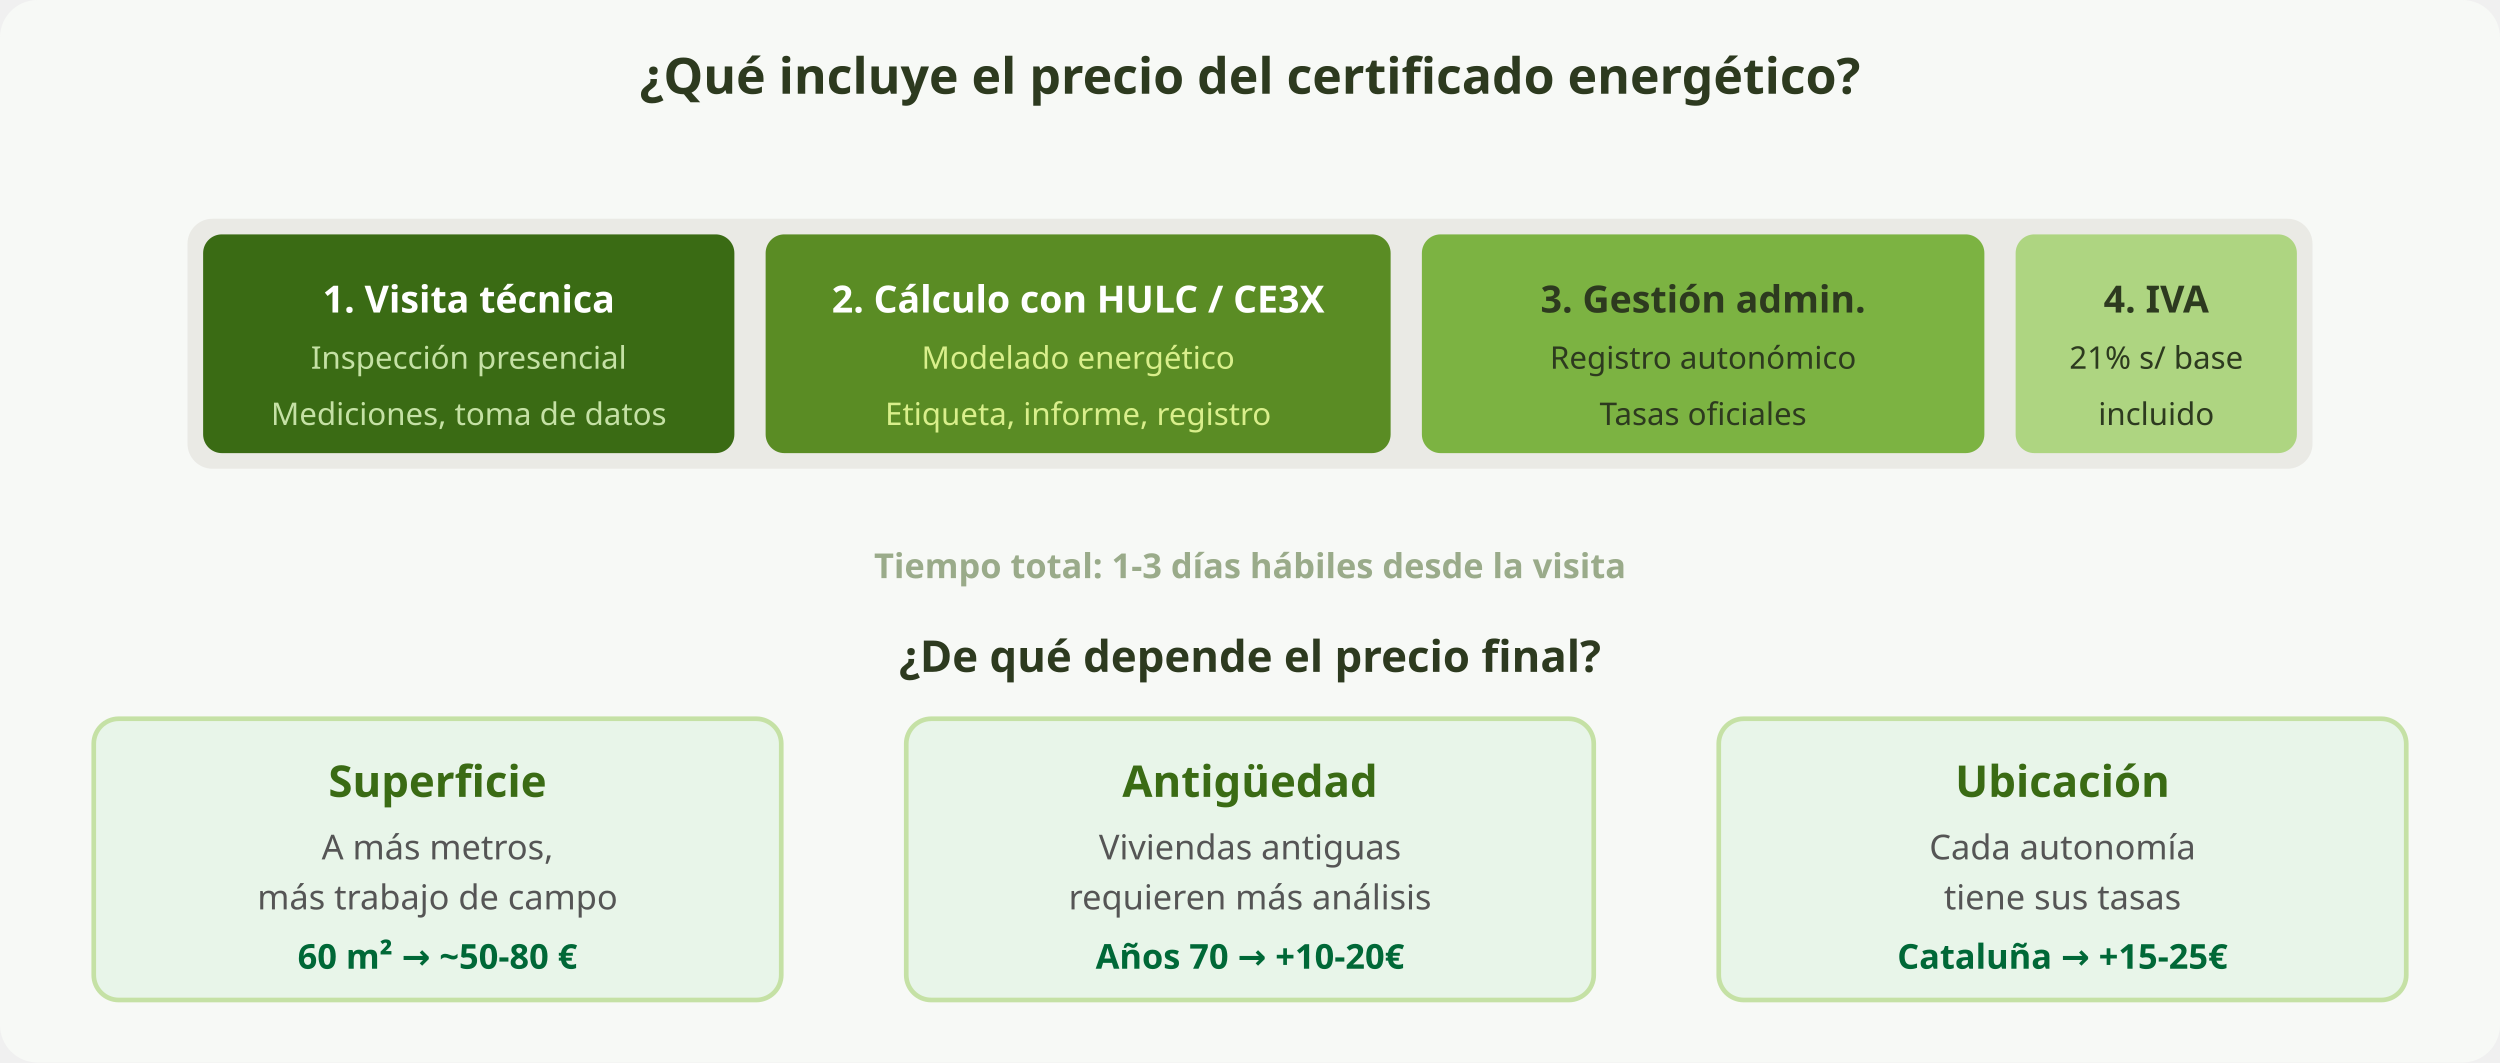
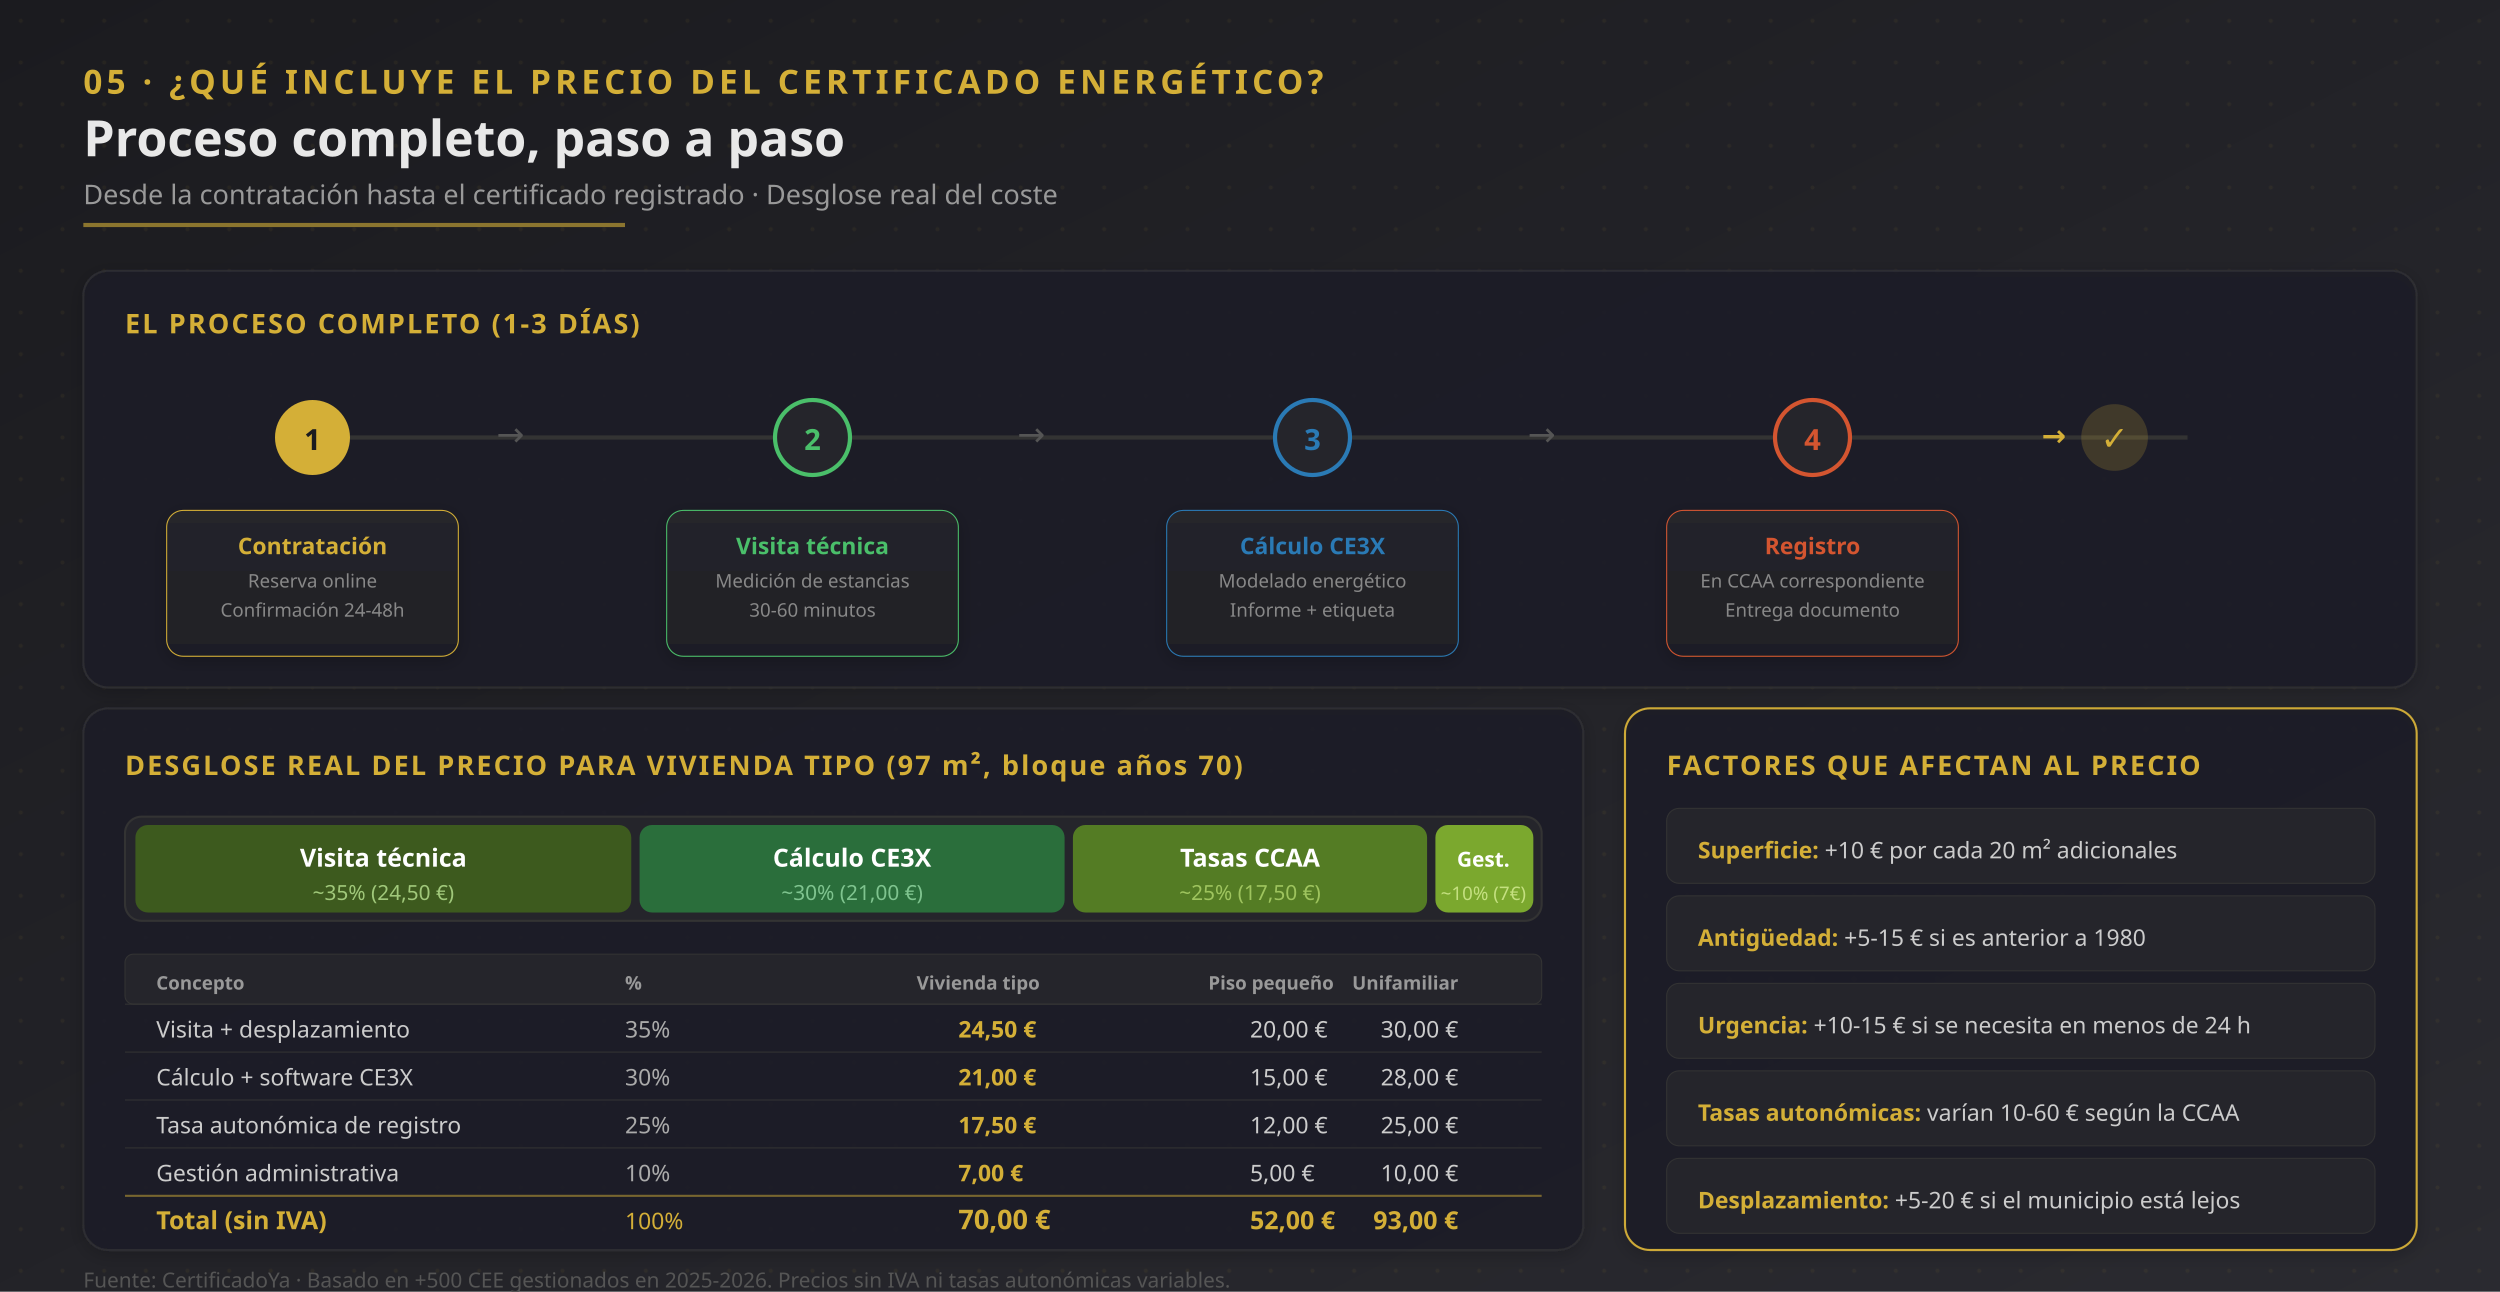
- <svg xmlns="http://www.w3.org/2000/svg" viewBox="0 0 800 340" font-family="Outfit, sans-serif">
+ <svg xmlns="http://www.w3.org/2000/svg" viewBox="0 0 1200 620" font-family="Outfit, 'Segoe UI', sans-serif">
  <defs>
-     <linearGradient id="fw" x1="0" y1="0" x2="1" y2="1">
-       <stop offset="0%" stop-color="#e8e8e8" />
-       <stop offset="100%" stop-color="#d0d0d0" />
+     <linearGradient id="bg" x1="0" y1="0" x2="1" y2="1">
+       <stop offset="0%" stop-color="#1b1b1f" />
+       <stop offset="100%" stop-color="#2a2a30" />
    </linearGradient>
-     <linearGradient id="fd" x1="0" y1="0" x2="1" y2="1">
-       <stop offset="0%" stop-color="#c8b88a" />
-       <stop offset="100%" stop-color="#a8926a" />
+     <linearGradient id="gold" x1="0" y1="0" x2="1" y2="0">
+       <stop offset="0%" stop-color="#d4af37" />
+       <stop offset="100%" stop-color="#c9a032" />
    </linearGradient>
-     <linearGradient id="fg" x1="0" y1="0" x2="1" y2="1">
-       <stop offset="0%" stop-color="#8fbc8f" />
-       <stop offset="100%" stop-color="#6b9b6b" />
+     <linearGradient id="card1" x1="0" y1="0" x2="0" y2="1">
+       <stop offset="0%" stop-color="#25252b" />
+       <stop offset="100%" stop-color="#1f1f25" />
    </linearGradient>
-     <linearGradient id="fb" x1="0" y1="0" x2="1" y2="1">
-       <stop offset="0%" stop-color="#7eb0d0" />
-       <stop offset="100%" stop-color="#5a90b0" />
-     </linearGradient>
+     <filter id="shadow">
+       <feDropShadow dx="0" dy="2" stdDeviation="4" flood-color="#000" flood-opacity=".2" />
+     </filter>
+     <filter id="glowUp">
+       <feDropShadow dx="0" dy="-1" stdDeviation="2" flood-color="#d4af37" flood-opacity=".4" />
+     </filter>
+     <pattern id="dot" width="20" height="20" patternUnits="userSpaceOnUse">
+       <circle cx="10" cy="10" r="1" fill="#d4af37" opacity=".06" />
+     </pattern>
  </defs>
-   <rect width="800" height="340" fill="#f7f9f6" rx="12" />
-   <text x="400" y="30" text-anchor="middle" font-size="16" font-weight="700" fill="#2d3a1f">¿Qué incluye el precio del certificado energético?</text>
-   <rect x="60" y="70" width="680" height="80" fill="#eaeae5" rx="8" />
-   <rect x="65" y="75" width="170" height="70" fill="#3a6b14" rx="6" />
-   <text x="150" y="100" text-anchor="middle" font-size="12" fill="#fff" font-weight="700">1. Visita técnica</text>
-   <text x="150" y="118" text-anchor="middle" font-size="10" fill="#c5e1a5">Inspección presencial</text>
-   <text x="150" y="136" text-anchor="middle" font-size="10" fill="#c5e1a5">Mediciones, toma de datos</text>
-   <rect x="245" y="75" width="200" height="70" fill="#5a8c24" rx="6" />
-   <text x="345" y="100" text-anchor="middle" font-size="12" fill="#fff" font-weight="700">2. Cálculo con HULC / CE3X</text>
-   <text x="345" y="118" text-anchor="middle" font-size="10" fill="#d9ef8b">Modelado energético</text>
-   <text x="345" y="136" text-anchor="middle" font-size="10" fill="#d9ef8b">Etiqueta, informe, registro</text>
-   <rect x="455" y="75" width="180" height="70" fill="#7cb342" rx="6" />
-   <text x="545" y="100" text-anchor="middle" font-size="12" fill="#2d3a1f" font-weight="700">3. Gestión admin.</text>
-   <text x="545" y="118" text-anchor="middle" font-size="10" fill="#2d3a1f">Registro autonómico</text>
-   <text x="545" y="136" text-anchor="middle" font-size="10" fill="#2d3a1f">Tasas oficiales</text>
-   <rect x="645" y="75" width="90" height="70" fill="#aed581" rx="6" />
-   <text x="690" y="100" text-anchor="middle" font-size="12" fill="#2d3a1f" font-weight="700">4. IVA</text>
-   <text x="690" y="118" text-anchor="middle" font-size="10" fill="#2d3a1f">21% s/ base</text>
-   <text x="690" y="136" text-anchor="middle" font-size="10" fill="#2d3a1f">incluido</text>
-   <text x="400" y="185" text-anchor="middle" font-size="11" fill="#9aab8a" font-weight="600">Tiempo total: 1-3 días hábiles desde la visita</text>
-   <text x="400" y="215" text-anchor="middle" font-size="14" font-weight="700" fill="#2d3a1f">¿De qué depende el precio final?</text>
-   <rect x="30" y="230" width="220" height="90" fill="#e8f5e9" rx="8" stroke="#c5e1a5" stroke-width="1.5" />
-   <text x="140" y="255" text-anchor="middle" font-size="14" fill="#3a6b14" font-weight="700">Superficie</text>
-   <text x="140" y="275" text-anchor="middle" font-size="11" fill="#555">A más metros,</text>
-   <text x="140" y="291" text-anchor="middle" font-size="11" fill="#555">más trabajo de campo</text>
-   <text x="140" y="310" text-anchor="middle" font-size="11" fill="#006837" font-weight="600">60 m² → ~50-80 €</text>
-   <rect x="290" y="230" width="220" height="90" fill="#e8f5e9" rx="8" stroke="#c5e1a5" stroke-width="1.5" />
-   <text x="400" y="255" text-anchor="middle" font-size="14" fill="#3a6b14" font-weight="700">Antigüedad</text>
-   <text x="400" y="275" text-anchor="middle" font-size="11" fill="#555">Viviendas antiguas</text>
-   <text x="400" y="291" text-anchor="middle" font-size="11" fill="#555">requieren más análisis</text>
-   <text x="400" y="310" text-anchor="middle" font-size="11" fill="#006837" font-weight="600">Años 70 → +10-20€</text>
-   <rect x="550" y="230" width="220" height="90" fill="#e8f5e9" rx="8" stroke="#c5e1a5" stroke-width="1.5" />
-   <text x="660" y="255" text-anchor="middle" font-size="14" fill="#3a6b14" font-weight="700">Ubicación</text>
-   <text x="660" y="275" text-anchor="middle" font-size="11" fill="#555">Cada autonomía</text>
-   <text x="660" y="291" text-anchor="middle" font-size="11" fill="#555">tiene sus tasas</text>
-   <text x="660" y="310" text-anchor="middle" font-size="11" fill="#006837" font-weight="600">Cataluña → +15-25€</text>
+   <rect width="1200" height="620" fill="url(#bg)" />
+   <rect width="1200" height="620" fill="url(#dot)" />
+   <text x="40" y="45" fill="#d4af37" font-size="16" font-weight="700" letter-spacing="2">05 · ¿QUÉ INCLUYE EL PRECIO DEL CERTIFICADO ENERGÉTICO?</text>
+   <text x="40" y="75" fill="#e8e8e8" font-size="24" font-weight="600">Proceso completo, paso a paso</text>
+   <text x="40" y="98" fill="#999" font-size="13">Desde la contratación hasta el certificado registrado · Desglose real del coste</text>
+   <line x1="40" y1="108" x2="300" y2="108" stroke="#d4af37" stroke-width="2" opacity=".6" />
+   <g filter="url(#shadow)">
+     <rect x="40" y="130" width="1120" height="200" rx="12" fill="#1f1f25" stroke="#2d2d33" stroke-width="1" opacity=".95" />
+   </g>
+   <text x="60" y="160" fill="#d4af37" font-size="13" font-weight="600" letter-spacing="1">EL PROCESO COMPLETO (1-3 DÍAS)</text>
+   <line x1="150" y1="210" x2="1050" y2="210" stroke="#333" stroke-width="2" />
+   <line x1="150" y1="210" x2="1050" y2="210" stroke="url(#gold)" stroke-width="2" stroke-dasharray="0, 900, 225, 900" stroke-linecap="round" />
+   <circle cx="150" cy="210" r="18" fill="#d4af37" />
+   <text x="150" y="216" text-anchor="middle" fill="#1b1b1f" font-size="14" font-weight="700">1</text>
+   <g filter="url(#shadow)">
+     <rect x="80" y="245" width="140" height="70" rx="8" fill="url(#card1)" stroke="#d4af37" stroke-width=".5" />
+   </g>
+   <text x="150" y="266" text-anchor="middle" fill="#d4af37" font-size="11" font-weight="600">Contratación</text>
+   <text x="150" y="282" text-anchor="middle" fill="#888" font-size="9">Reserva online</text>
+   <text x="150" y="296" text-anchor="middle" fill="#888" font-size="9">Confirmación 24-48h</text>
+   <circle cx="390" cy="210" r="18" fill="#25252b" stroke="#4abf6a" stroke-width="2" />
+   <text x="390" y="216" text-anchor="middle" fill="#4abf6a" font-size="14" font-weight="700">2</text>
+   <g filter="url(#shadow)">
+     <rect x="320" y="245" width="140" height="70" rx="8" fill="url(#card1)" stroke="#4abf6a" stroke-width=".5" />
+   </g>
+   <text x="390" y="266" text-anchor="middle" fill="#4abf6a" font-size="11" font-weight="600">Visita técnica</text>
+   <text x="390" y="282" text-anchor="middle" fill="#888" font-size="9">Medición de estancias</text>
+   <text x="390" y="296" text-anchor="middle" fill="#888" font-size="9">30-60 minutos</text>
+   <circle cx="630" cy="210" r="18" fill="#25252b" stroke="#2a7ab5" stroke-width="2" />
+   <text x="630" y="216" text-anchor="middle" fill="#2a7ab5" font-size="14" font-weight="700">3</text>
+   <g filter="url(#shadow)">
+     <rect x="560" y="245" width="140" height="70" rx="8" fill="url(#card1)" stroke="#2a7ab5" stroke-width=".5" />
+   </g>
+   <text x="630" y="266" text-anchor="middle" fill="#2a7ab5" font-size="11" font-weight="600">Cálculo CE3X</text>
+   <text x="630" y="282" text-anchor="middle" fill="#888" font-size="9">Modelado energético</text>
+   <text x="630" y="296" text-anchor="middle" fill="#888" font-size="9">Informe + etiqueta</text>
+   <circle cx="870" cy="210" r="18" fill="#25252b" stroke="#d45530" stroke-width="2" />
+   <text x="870" y="216" text-anchor="middle" fill="#d45530" font-size="14" font-weight="700">4</text>
+   <g filter="url(#shadow)">
+     <rect x="800" y="245" width="140" height="70" rx="8" fill="url(#card1)" stroke="#d45530" stroke-width=".5" />
+   </g>
+   <text x="870" y="266" text-anchor="middle" fill="#d45530" font-size="11" font-weight="600">Registro</text>
+   <text x="870" y="282" text-anchor="middle" fill="#888" font-size="9">En CCAA correspondiente</text>
+   <text x="870" y="296" text-anchor="middle" fill="#888" font-size="9">Entrega documento</text>
+   <text x="245" y="214" text-anchor="middle" fill="#555" font-size="16">→</text>
+   <text x="495" y="214" text-anchor="middle" fill="#555" font-size="16">→</text>
+   <text x="740" y="214" text-anchor="middle" fill="#555" font-size="16">→</text>
+   <text x="980" y="214" fill="#d4af37" font-size="14" font-weight="700">→</text>
+   <circle cx="1015" cy="210" r="16" fill="#d4af37" opacity=".2" />
+   <text x="1015" y="216" text-anchor="middle" fill="#d4af37" font-size="16">✓</text>
+   <g filter="url(#shadow)">
+     <rect x="40" y="340" width="720" height="260" rx="12" fill="#1f1f25" stroke="#2d2d33" stroke-width="1" opacity=".95" />
+   </g>
+   <text x="60" y="372" fill="#d4af37" font-size="13" font-weight="600" letter-spacing="1">DESGLOSE REAL DEL PRECIO PARA VIVIENDA TIPO (97 m², bloque años 70)</text>
+   <rect x="60" y="392" width="680" height="50" rx="8" fill="#25252b" stroke="#333" stroke-width="1" />
+   <rect x="65" y="396" width="238" height="42" rx="6" fill="#3d5a1e" />
+   <text x="184" y="416" text-anchor="middle" fill="#fff" font-size="12" font-weight="600">Visita técnica</text>
+   <text x="184" y="432" text-anchor="middle" fill="#a0c87a" font-size="10">~35% (24,50 €)</text>
+   <rect x="307" y="396" width="204" height="42" rx="6" fill="#2a6e3b" />
+   <text x="409" y="416" text-anchor="middle" fill="#fff" font-size="12" font-weight="600">Cálculo CE3X</text>
+   <text x="409" y="432" text-anchor="middle" fill="#7fc48f" font-size="10">~30% (21,00 €)</text>
+   <rect x="515" y="396" width="170" height="42" rx="6" fill="#547c24" />
+   <text x="600" y="416" text-anchor="middle" fill="#fff" font-size="12" font-weight="600">Tasas CCAA</text>
+   <text x="600" y="432" text-anchor="middle" fill="#9ec45e" font-size="10">~25% (17,50 €)</text>
+   <rect x="689" y="396" width="47" height="42" rx="6" fill="#7ba82e" />
+   <text x="712" y="416" text-anchor="middle" fill="#fff" font-size="10" font-weight="600">Gest.</text>
+   <text x="712" y="432" text-anchor="middle" fill="#c4e080" font-size="9">~10% (7€)</text>
+   <rect x="60" y="458" width="680" height="24" rx="4" fill="#25252b" stroke="#333" stroke-width=".5" />
+   <text x="75" y="475" fill="#999" font-size="9" font-weight="600">Concepto</text>
+   <text x="300" y="475" fill="#999" font-size="9" font-weight="600">%</text>
+   <text x="440" y="475" fill="#999" font-size="9" font-weight="600">Vivienda tipo</text>
+   <text x="580" y="475" fill="#999" font-size="9" font-weight="600">Piso pequeño</text>
+   <text x="700" y="475" text-anchor="end" fill="#999" font-size="9" font-weight="600">Unifamiliar</text>
+   <line x1="60" y1="482" x2="740" y2="482" stroke="#333" stroke-width=".5" />
+   <text x="75" y="498" fill="#ccc" font-size="11">Visita + desplazamiento</text>
+   <text x="300" y="498" fill="#aaa" font-size="11">35%</text>
+   <text x="460" y="498" fill="#d4af37" font-size="11" font-weight="600">24,50 €</text>
+   <text x="600" y="498" fill="#ccc" font-size="11">20,00 €</text>
+   <text x="700" y="498" text-anchor="end" fill="#ccc" font-size="11">30,00 €</text>
+   <line x1="60" y1="505" x2="740" y2="505" stroke="#333" stroke-width=".5" />
+   <text x="75" y="521" fill="#ccc" font-size="11">Cálculo + software CE3X</text>
+   <text x="300" y="521" fill="#aaa" font-size="11">30%</text>
+   <text x="460" y="521" fill="#d4af37" font-size="11" font-weight="600">21,00 €</text>
+   <text x="600" y="521" fill="#ccc" font-size="11">15,00 €</text>
+   <text x="700" y="521" text-anchor="end" fill="#ccc" font-size="11">28,00 €</text>
+   <line x1="60" y1="528" x2="740" y2="528" stroke="#333" stroke-width=".5" />
+   <text x="75" y="544" fill="#ccc" font-size="11">Tasa autonómica de registro</text>
+   <text x="300" y="544" fill="#aaa" font-size="11">25%</text>
+   <text x="460" y="544" fill="#d4af37" font-size="11" font-weight="600">17,50 €</text>
+   <text x="600" y="544" fill="#ccc" font-size="11">12,00 €</text>
+   <text x="700" y="544" text-anchor="end" fill="#ccc" font-size="11">25,00 €</text>
+   <line x1="60" y1="551" x2="740" y2="551" stroke="#333" stroke-width=".5" />
+   <text x="75" y="567" fill="#ccc" font-size="11">Gestión administrativa</text>
+   <text x="300" y="567" fill="#aaa" font-size="11">10%</text>
+   <text x="460" y="567" fill="#d4af37" font-size="11" font-weight="600">7,00 €</text>
+   <text x="600" y="567" fill="#ccc" font-size="11">5,00 €</text>
+   <text x="700" y="567" text-anchor="end" fill="#ccc" font-size="11">10,00 €</text>
+   <line x1="60" y1="574" x2="740" y2="574" stroke="#d4af37" stroke-width="1" opacity=".5" />
+   <text x="75" y="590" fill="#d4af37" font-size="12" font-weight="700">Total (sin IVA)</text>
+   <text x="300" y="590" fill="#d4af37" font-size="11">100%</text>
+   <text x="460" y="590" fill="#d4af37" font-size="13" font-weight="700">70,00 €</text>
+   <text x="600" y="590" fill="#d4af37" font-size="12" font-weight="600">52,00 €</text>
+   <text x="700" y="590" text-anchor="end" fill="#d4af37" font-size="12" font-weight="600">93,00 €</text>
+   <g filter="url(#shadow)">
+     <rect x="780" y="340" width="380" height="260" rx="12" fill="#1f1f25" stroke="#d4af37" stroke-width="1" opacity=".95" />
+   </g>
+   <text x="800" y="372" fill="#d4af37" font-size="13" font-weight="600" letter-spacing="1">FACTORES QUE AFECTAN AL PRECIO</text>
+   <rect x="800" y="388" width="340" height="36" rx="6" fill="#25252b" stroke="#333" stroke-width=".5" />
+   <text x="815" y="412" fill="#ccc" font-size="11">
+     <tspan fill="#d4af37" font-weight="600">Superficie:</tspan> +10 € por cada 20 m² adicionales</text>
+   <rect x="800" y="430" width="340" height="36" rx="6" fill="#25252b" stroke="#333" stroke-width=".5" />
+   <text x="815" y="454" fill="#ccc" font-size="11">
+     <tspan fill="#d4af37" font-weight="600">Antigüedad:</tspan> +5-15 € si es anterior a 1980</text>
+   <rect x="800" y="472" width="340" height="36" rx="6" fill="#25252b" stroke="#333" stroke-width=".5" />
+   <text x="815" y="496" fill="#ccc" font-size="11">
+     <tspan fill="#d4af37" font-weight="600">Urgencia:</tspan> +10-15 € si se necesita en menos de 24 h</text>
+   <rect x="800" y="514" width="340" height="36" rx="6" fill="#25252b" stroke="#333" stroke-width=".5" />
+   <text x="815" y="538" fill="#ccc" font-size="11">
+     <tspan fill="#d4af37" font-weight="600">Tasas autonómicas:</tspan> varían 10-60 € según la CCAA</text>
+   <rect x="800" y="556" width="340" height="36" rx="6" fill="#25252b" stroke="#333" stroke-width=".5" />
+   <text x="815" y="580" fill="#ccc" font-size="11">
+     <tspan fill="#d4af37" font-weight="600">Desplazamiento:</tspan> +5-20 € si el municipio está lejos</text>
+   <text x="40" y="618" fill="#555" font-size="10">Fuente: CertificadoYa · Basado en +500 CEE gestionados en 2025-2026. Precios sin IVA ni tasas autonómicas variables.</text>
</svg>
